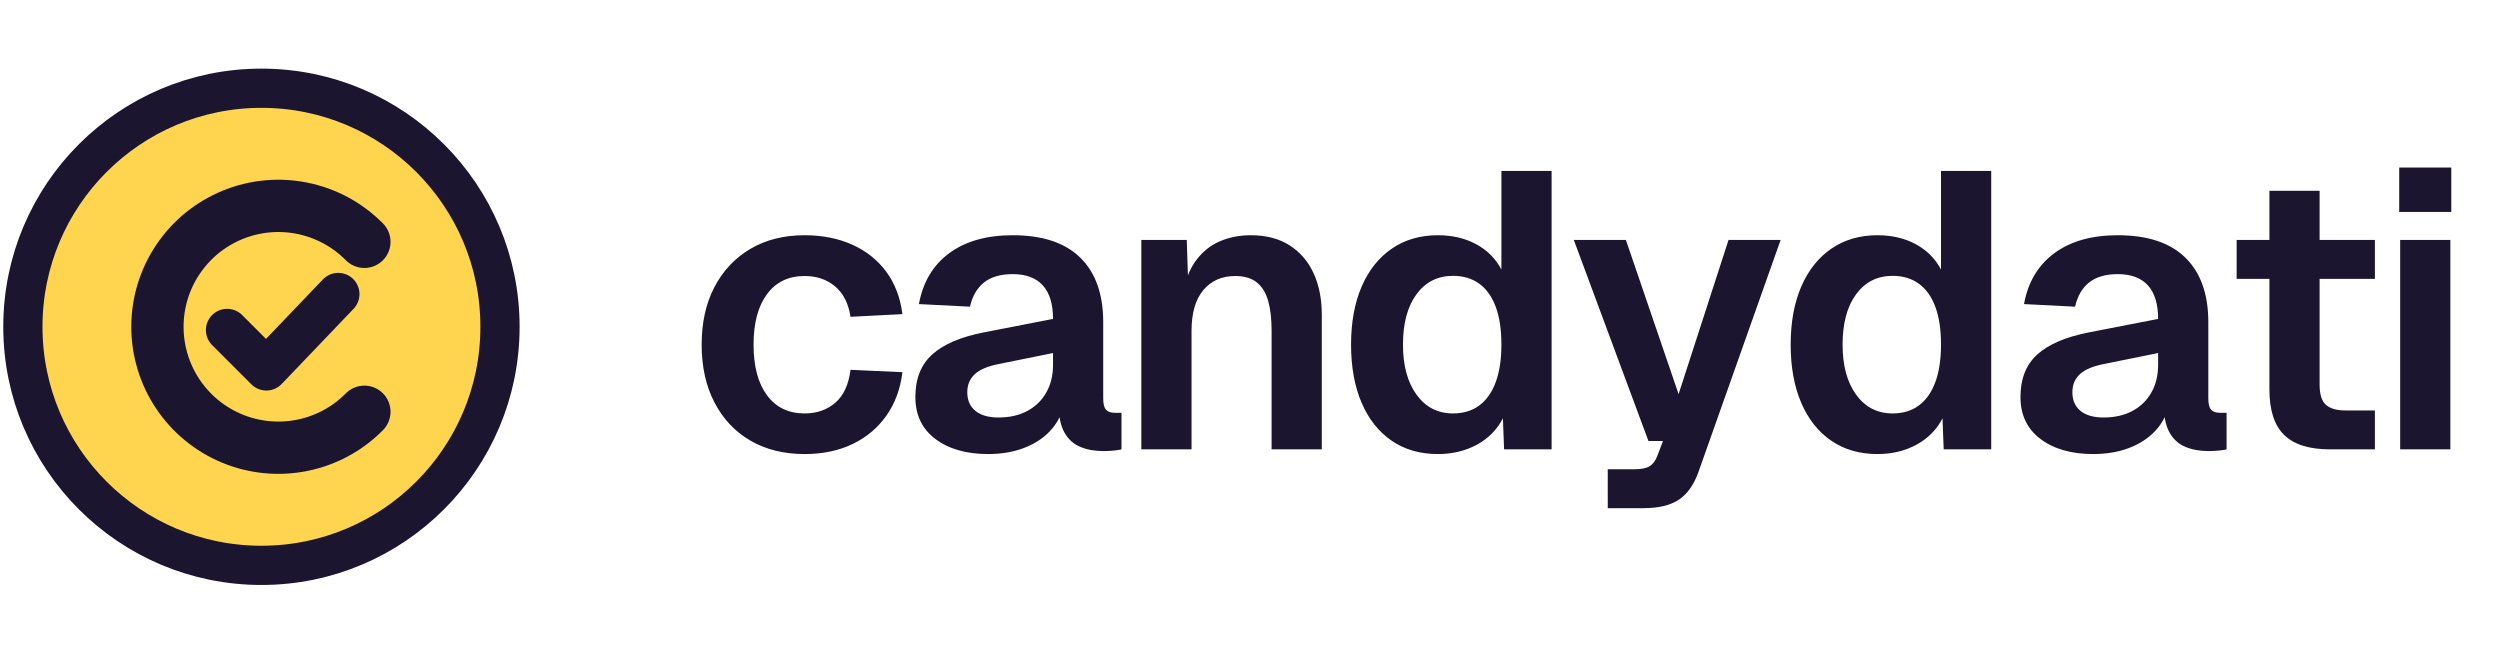
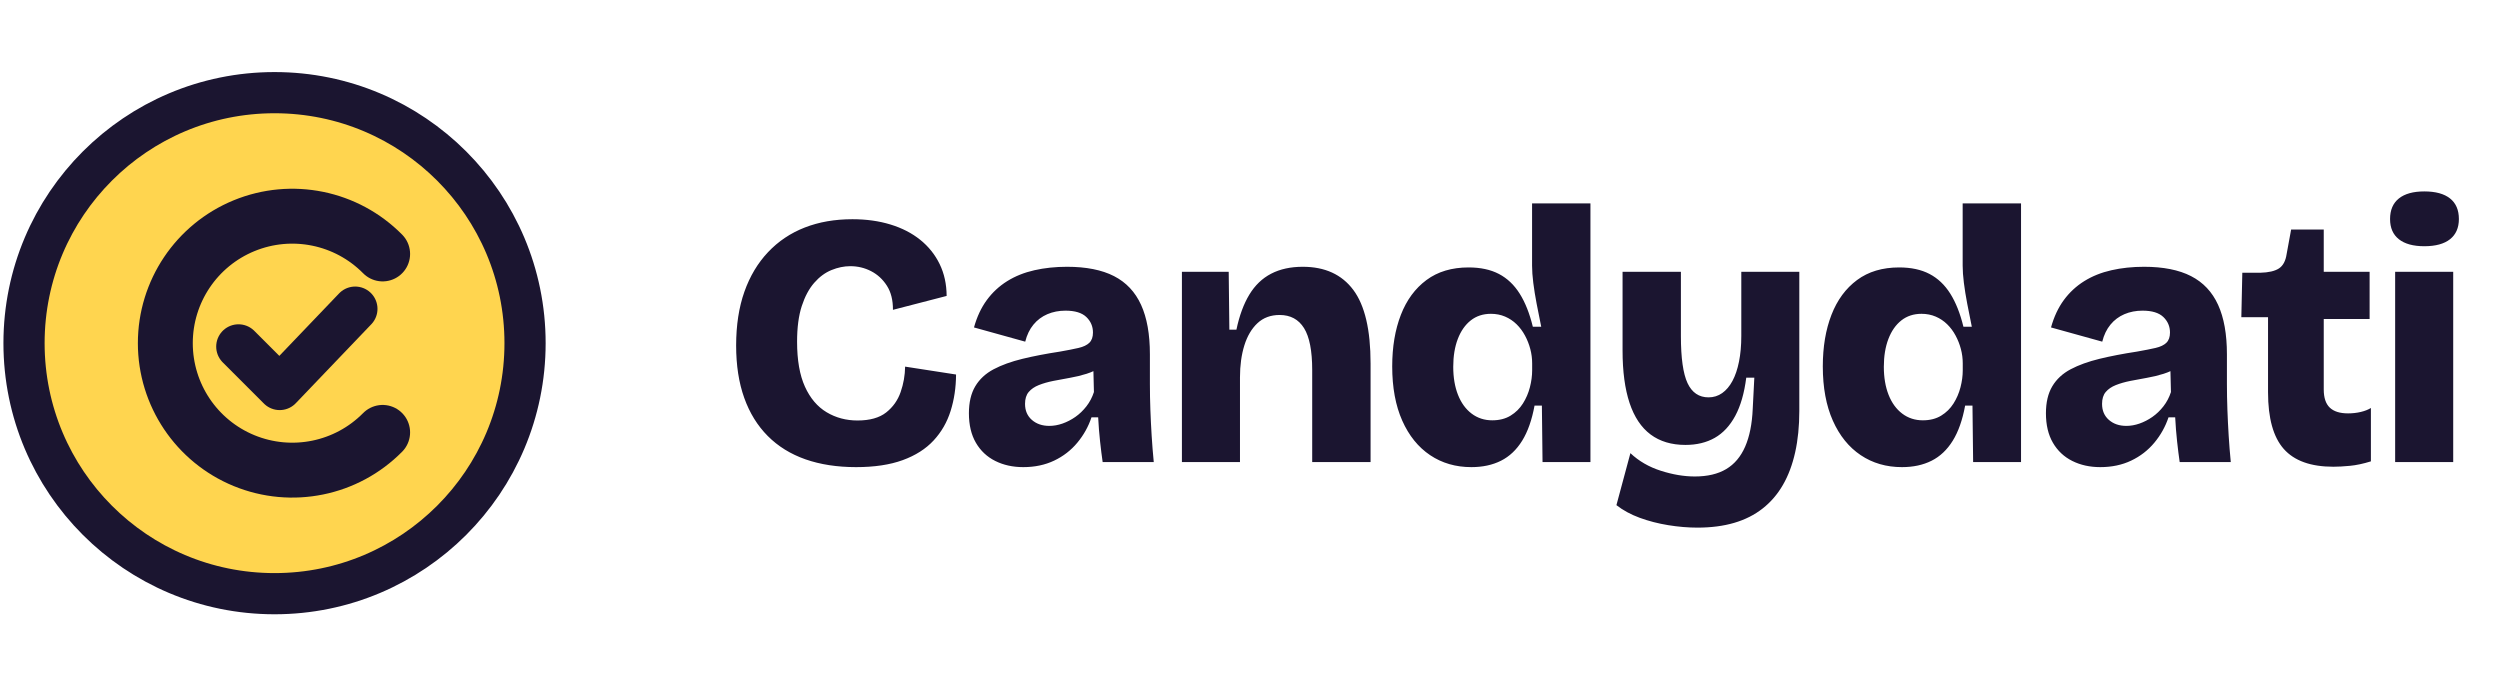
- <svg xmlns="http://www.w3.org/2000/svg" viewBox="0 0 153 40" width="153" height="40" role="img" aria-label="Candydati">
+ <svg xmlns="http://www.w3.org/2000/svg" viewBox="0 0 145.7 40" width="145.7" height="40" role="img" aria-label="Candydati">
  <g transform="translate(0 4)">
    <circle cx="16" cy="16" r="14.6" fill="#FFD54F" stroke="#1B1530" stroke-width="2.4" />
    <g transform="translate(0.9 0)">
      <path d="M21.4 10.8A7.4 7.4 0 1 0 21.4 21.2" fill="none" stroke="#1B1530" stroke-width="3.2" stroke-linecap="round" />
      <path d="M13 16.2l2.4 2.4 4.4-4.6" fill="none" stroke="#1B1530" stroke-width="2.6" stroke-linecap="round" stroke-linejoin="round" />
    </g>
  </g>
-   <path fill="#1B1530" d="M49.243 27.788Q47.333 27.788 45.919 26.962Q44.506 26.137 43.723 24.627Q42.941 23.118 42.941 21.092Q42.941 19.066 43.723 17.569Q44.506 16.071 45.919 15.234Q47.333 14.396 49.243 14.396Q50.87 14.396 52.15 14.97Q53.429 15.543 54.23 16.618Q55.032 17.694 55.229 19.225L52.051 19.388Q51.864 18.164 51.11 17.528Q50.357 16.892 49.243 16.892Q47.76 16.892 46.939 18.003Q46.118 19.114 46.118 21.092Q46.118 23.079 46.939 24.19Q47.76 25.302 49.243 25.302Q50.366 25.302 51.125 24.644Q51.883 23.986 52.051 22.633L55.229 22.777Q55.042 24.308 54.25 25.434Q53.458 26.559 52.178 27.174Q50.899 27.788 49.243 27.788ZM60.47 27.788Q58.474 27.788 57.247 26.866Q56.021 25.945 56.021 24.294Q56.021 22.623 57.053 21.692Q58.085 20.761 60.182 20.348L64.445 19.518Q64.445 18.15 63.818 17.463Q63.192 16.777 61.978 16.777Q60.859 16.777 60.221 17.288Q59.582 17.799 59.362 18.769L56.237 18.61Q56.606 16.59 58.097 15.493Q59.587 14.396 61.978 14.396Q64.714 14.396 66.115 15.771Q67.517 17.146 67.517 19.714V24.385Q67.517 24.894 67.692 25.078Q67.867 25.263 68.227 25.263H68.635V27.5Q68.491 27.543 68.17 27.574Q67.848 27.606 67.522 27.606Q66.725 27.606 66.103 27.344Q65.482 27.082 65.136 26.456Q64.79 25.83 64.79 24.726L65.069 24.908Q64.862 25.753 64.234 26.408Q63.605 27.063 62.64 27.426Q61.675 27.788 60.47 27.788ZM61.104 25.551Q62.126 25.551 62.873 25.15Q63.619 24.75 64.032 24.022Q64.445 23.295 64.445 22.326V21.606L61.123 22.278Q60.106 22.479 59.652 22.904Q59.198 23.329 59.198 24.006Q59.198 24.74 59.695 25.146Q60.192 25.551 61.104 25.551ZM69.85 27.5V14.684H72.629L72.749 18.279L72.374 18.13Q72.576 16.791 73.171 15.973Q73.766 15.154 74.638 14.775Q75.509 14.396 76.541 14.396Q77.957 14.396 78.924 15.015Q79.891 15.634 80.393 16.726Q80.894 17.818 80.894 19.258V27.5H77.822V20.247Q77.822 19.167 77.614 18.421Q77.405 17.674 76.915 17.283Q76.426 16.892 75.6 16.892Q74.366 16.892 73.644 17.754Q72.922 18.615 72.922 20.247V27.5ZM87.994 27.788Q86.357 27.788 85.164 26.967Q83.971 26.146 83.328 24.644Q82.685 23.142 82.685 21.092Q82.685 19.042 83.333 17.54Q83.981 16.038 85.178 15.217Q86.376 14.396 87.994 14.396Q89.333 14.396 90.35 14.95Q91.368 15.505 91.886 16.498V10.46H94.958V27.5H92.05L91.978 25.599Q91.45 26.631 90.394 27.21Q89.338 27.788 87.994 27.788ZM88.92 25.302Q89.875 25.302 90.535 24.812Q91.195 24.322 91.541 23.379Q91.886 22.436 91.886 21.092Q91.886 19.719 91.541 18.783Q91.195 17.847 90.535 17.365Q89.875 16.882 88.92 16.882Q87.518 16.882 86.69 18.008Q85.862 19.134 85.862 21.092Q85.862 23.017 86.695 24.159Q87.528 25.302 88.92 25.302ZM98.395 31.1V28.719H100.022Q100.656 28.719 100.961 28.53Q101.266 28.34 101.434 27.884L101.774 26.991H100.886L96.317 14.684H99.504L102.73 24.121L105.787 14.684H108.974L103.958 28.849Q103.541 30.044 102.758 30.572Q101.976 31.1 100.579 31.1ZM114.898 27.788Q113.261 27.788 112.068 26.967Q110.875 26.146 110.232 24.644Q109.589 23.142 109.589 21.092Q109.589 19.042 110.237 17.54Q110.885 16.038 112.082 15.217Q113.28 14.396 114.898 14.396Q116.237 14.396 117.254 14.95Q118.272 15.505 118.79 16.498V10.46H121.862V27.5H118.954L118.882 25.599Q118.354 26.631 117.298 27.21Q116.242 27.788 114.898 27.788ZM115.824 25.302Q116.779 25.302 117.439 24.812Q118.099 24.322 118.445 23.379Q118.79 22.436 118.79 21.092Q118.79 19.719 118.445 18.783Q118.099 17.847 117.439 17.365Q116.779 16.882 115.824 16.882Q114.422 16.882 113.594 18.008Q112.766 19.134 112.766 21.092Q112.766 23.017 113.599 24.159Q114.432 25.302 115.824 25.302ZM128.102 27.788Q126.106 27.788 124.879 26.866Q123.653 25.945 123.653 24.294Q123.653 22.623 124.685 21.692Q125.717 20.761 127.814 20.348L132.077 19.518Q132.077 18.15 131.45 17.463Q130.824 16.777 129.61 16.777Q128.491 16.777 127.853 17.288Q127.214 17.799 126.994 18.769L123.869 18.61Q124.238 16.59 125.729 15.493Q127.219 14.396 129.61 14.396Q132.346 14.396 133.747 15.771Q135.149 17.146 135.149 19.714V24.385Q135.149 24.894 135.324 25.078Q135.499 25.263 135.859 25.263H136.267V27.5Q136.123 27.543 135.802 27.574Q135.48 27.606 135.154 27.606Q134.357 27.606 133.735 27.344Q133.114 27.082 132.768 26.456Q132.422 25.83 132.422 24.726L132.701 24.908Q132.494 25.753 131.866 26.408Q131.237 27.063 130.272 27.426Q129.307 27.788 128.102 27.788ZM128.736 25.551Q129.758 25.551 130.505 25.15Q131.251 24.75 131.664 24.022Q132.077 23.295 132.077 22.326V21.606L128.755 22.278Q127.738 22.479 127.284 22.904Q126.83 23.329 126.83 24.006Q126.83 24.74 127.327 25.146Q127.824 25.551 128.736 25.551ZM142.598 27.5Q140.688 27.5 139.788 26.617Q138.888 25.734 138.888 23.833V11.679H141.96V23.535Q141.96 24.438 142.349 24.778Q142.738 25.119 143.539 25.119H145.344V27.5ZM136.882 17.065V14.684H145.344V17.065ZM146.89 27.5V14.684H149.962V27.5ZM146.832 12.97V10.254H150.019V12.97Z" />
+   <path fill="#1B1530" d="M49.892 27.224Q48.241 27.224 46.943 26.77Q45.646 26.315 44.745 25.41Q43.844 24.505 43.373 23.186Q42.902 21.866 42.902 20.136Q42.902 18.363 43.383 17.003Q43.865 15.642 44.765 14.692Q45.665 13.741 46.904 13.259Q48.143 12.776 49.679 12.776Q50.891 12.776 51.899 13.085Q52.907 13.393 53.634 13.979Q54.361 14.565 54.763 15.391Q55.165 16.216 55.17 17.247L52.041 18.057Q52.046 17.21 51.689 16.653Q51.333 16.095 50.769 15.804Q50.206 15.513 49.556 15.513Q49.013 15.513 48.458 15.739Q47.904 15.965 47.452 16.483Q47 17.001 46.727 17.837Q46.454 18.674 46.454 19.914Q46.454 21.525 46.911 22.534Q47.369 23.543 48.175 24.025Q48.98 24.506 49.974 24.506Q51.053 24.506 51.647 24.037Q52.241 23.568 52.49 22.847Q52.74 22.126 52.75 21.367L55.719 21.827Q55.712 22.963 55.402 23.949Q55.093 24.934 54.41 25.671Q53.728 26.408 52.611 26.816Q51.495 27.224 49.892 27.224Z M59.636 27.224Q58.721 27.224 58.003 26.864Q57.284 26.505 56.876 25.806Q56.468 25.107 56.468 24.087Q56.468 23.133 56.839 22.512Q57.21 21.89 57.91 21.52Q58.61 21.151 59.586 20.913Q60.563 20.676 61.771 20.492Q62.432 20.376 62.856 20.278Q63.28 20.18 63.489 19.975Q63.698 19.769 63.698 19.381Q63.698 18.847 63.312 18.476Q62.926 18.105 62.097 18.105Q61.523 18.105 61.042 18.31Q60.561 18.516 60.23 18.918Q59.898 19.32 59.75 19.912L56.764 19.083Q57.022 18.154 57.51 17.489Q57.998 16.824 58.698 16.386Q59.399 15.949 60.285 15.749Q61.17 15.548 62.186 15.548Q63.863 15.548 64.925 16.092Q65.987 16.637 66.501 17.765Q67.016 18.893 67.016 20.646V22.376Q67.016 23.125 67.044 23.885Q67.072 24.645 67.119 25.403Q67.166 26.162 67.241 26.93H64.263Q64.188 26.418 64.113 25.735Q64.038 25.051 64.001 24.322H63.612Q63.34 25.135 62.786 25.801Q62.232 26.467 61.436 26.845Q60.639 27.224 59.636 27.224ZM61.156 24.821Q61.532 24.821 61.922 24.685Q62.313 24.548 62.671 24.299Q63.029 24.049 63.317 23.68Q63.604 23.311 63.754 22.849L63.716 21.294L64.171 21.382Q63.797 21.636 63.324 21.785Q62.851 21.934 62.358 22.019Q61.866 22.104 61.391 22.199Q60.917 22.293 60.543 22.442Q60.17 22.59 59.955 22.843Q59.739 23.096 59.739 23.539Q59.739 24.123 60.137 24.472Q60.535 24.821 61.156 24.821Z M68.882 26.93V20.295V15.842H71.609L71.647 19.213H72.059Q72.316 17.988 72.811 17.171Q73.306 16.354 74.083 15.951Q74.86 15.548 75.926 15.548Q77.863 15.548 78.87 16.895Q79.877 18.242 79.877 21.178V26.93H76.475V21.562Q76.475 19.885 75.998 19.121Q75.52 18.357 74.576 18.357Q73.796 18.357 73.285 18.835Q72.774 19.314 72.52 20.132Q72.266 20.95 72.266 21.99V26.93Z M85.753 27.224Q84.387 27.224 83.347 26.526Q82.307 25.828 81.723 24.515Q81.138 23.201 81.138 21.354Q81.138 19.649 81.642 18.35Q82.146 17.052 83.136 16.319Q84.125 15.586 85.589 15.586Q86.63 15.586 87.357 15.966Q88.084 16.346 88.567 17.113Q89.05 17.88 89.333 19.041H89.822Q89.679 18.346 89.555 17.7Q89.432 17.054 89.36 16.487Q89.289 15.921 89.289 15.485V11.855H92.691V21.636V26.93H89.899L89.861 23.638H89.433Q89.202 24.894 88.711 25.686Q88.22 26.478 87.479 26.851Q86.738 27.224 85.753 27.224ZM86.969 24.496Q87.593 24.496 88.036 24.224Q88.48 23.952 88.755 23.517Q89.03 23.083 89.162 22.572Q89.294 22.062 89.294 21.585V21.175Q89.294 20.752 89.186 20.342Q89.079 19.933 88.878 19.559Q88.678 19.184 88.386 18.898Q88.094 18.612 87.715 18.45Q87.335 18.289 86.891 18.289Q86.203 18.289 85.715 18.674Q85.227 19.059 84.961 19.753Q84.695 20.447 84.695 21.378Q84.695 22.31 84.972 23.012Q85.25 23.715 85.766 24.105Q86.282 24.496 86.969 24.496Z M98.923 30.75Q98.105 30.75 97.227 30.607Q96.35 30.465 95.565 30.178Q94.781 29.89 94.205 29.44L95.02 26.41Q95.757 27.106 96.795 27.437Q97.832 27.769 98.774 27.769Q99.878 27.769 100.6 27.34Q101.322 26.912 101.707 26.031Q102.092 25.15 102.149 23.828L102.242 22.009H101.772Q101.599 23.366 101.131 24.235Q100.663 25.104 99.937 25.517Q99.212 25.93 98.227 25.93Q97.011 25.93 96.195 25.321Q95.38 24.712 94.971 23.484Q94.563 22.257 94.563 20.43V15.842H97.963V19.585Q97.963 21.502 98.35 22.33Q98.738 23.158 99.575 23.158Q100.014 23.158 100.368 22.91Q100.721 22.661 100.969 22.2Q101.216 21.739 101.349 21.076Q101.483 20.412 101.483 19.584V15.842H104.864V23.954Q104.864 25.276 104.623 26.357Q104.383 27.439 103.911 28.257Q103.44 29.075 102.727 29.635Q102.014 30.195 101.068 30.472Q100.122 30.75 98.923 30.75Z M110.848 27.224Q109.482 27.224 108.442 26.526Q107.402 25.828 106.818 24.515Q106.233 23.201 106.233 21.354Q106.233 19.649 106.737 18.35Q107.241 17.052 108.231 16.319Q109.22 15.586 110.684 15.586Q111.725 15.586 112.452 15.966Q113.179 16.346 113.662 17.113Q114.145 17.88 114.428 19.041H114.917Q114.774 18.346 114.65 17.7Q114.527 17.054 114.455 16.487Q114.384 15.921 114.384 15.485V11.855H117.786V21.636V26.93H114.994L114.956 23.638H114.528Q114.297 24.894 113.806 25.686Q113.315 26.478 112.574 26.851Q111.833 27.224 110.848 27.224ZM112.064 24.496Q112.688 24.496 113.131 24.224Q113.575 23.952 113.85 23.517Q114.125 23.083 114.257 22.572Q114.389 22.062 114.389 21.585V21.175Q114.389 20.752 114.281 20.342Q114.174 19.933 113.973 19.559Q113.773 19.184 113.481 18.898Q113.189 18.612 112.81 18.45Q112.43 18.289 111.986 18.289Q111.298 18.289 110.81 18.674Q110.322 19.059 110.056 19.753Q109.79 20.447 109.79 21.378Q109.79 22.31 110.067 23.012Q110.345 23.715 110.861 24.105Q111.377 24.496 112.064 24.496Z M122.405 27.224Q121.49 27.224 120.772 26.864Q120.053 26.505 119.645 25.806Q119.237 25.107 119.237 24.087Q119.237 23.133 119.608 22.512Q119.979 21.89 120.679 21.52Q121.379 21.151 122.355 20.913Q123.332 20.676 124.54 20.492Q125.201 20.376 125.625 20.278Q126.049 20.18 126.258 19.975Q126.467 19.769 126.467 19.381Q126.467 18.847 126.081 18.476Q125.695 18.105 124.866 18.105Q124.292 18.105 123.811 18.31Q123.33 18.516 122.999 18.918Q122.667 19.32 122.519 19.912L119.533 19.083Q119.791 18.154 120.279 17.489Q120.767 16.824 121.467 16.386Q122.168 15.949 123.054 15.749Q123.939 15.548 124.955 15.548Q126.632 15.548 127.694 16.092Q128.756 16.637 129.27 17.765Q129.785 18.893 129.785 20.646V22.376Q129.785 23.125 129.813 23.885Q129.841 24.645 129.888 25.403Q129.935 26.162 130.01 26.93H127.032Q126.957 26.418 126.882 25.735Q126.807 25.051 126.77 24.322H126.381Q126.109 25.135 125.555 25.801Q125.001 26.467 124.204 26.845Q123.408 27.224 122.405 27.224ZM123.925 24.821Q124.301 24.821 124.691 24.685Q125.082 24.548 125.44 24.299Q125.798 24.049 126.086 23.68Q126.373 23.311 126.523 22.849L126.485 21.294L126.94 21.382Q126.566 21.636 126.093 21.785Q125.62 21.934 125.127 22.019Q124.635 22.104 124.16 22.199Q123.686 22.293 123.312 22.442Q122.939 22.59 122.724 22.843Q122.508 23.096 122.508 23.539Q122.508 24.123 122.906 24.472Q123.304 24.821 123.925 24.821Z M135.989 27.201Q134.017 27.201 133.099 26.166Q132.181 25.131 132.181 22.862V18.488H130.625L130.682 15.896H131.72Q132.459 15.878 132.818 15.643Q133.176 15.409 133.265 14.806L133.527 13.376H135.428V15.842H138.101V18.591H135.428V22.697Q135.428 23.42 135.779 23.756Q136.13 24.092 136.847 24.092Q137.235 24.092 137.588 24.008Q137.94 23.924 138.176 23.777V26.888Q137.506 27.096 136.955 27.148Q136.404 27.201 135.989 27.201Z M139.589 26.93V15.842H142.973V26.93ZM141.288 14.35Q140.322 14.35 139.808 13.944Q139.293 13.538 139.293 12.767Q139.293 11.975 139.808 11.565Q140.322 11.156 141.288 11.156Q142.275 11.156 142.79 11.567Q143.304 11.977 143.304 12.764Q143.304 13.529 142.79 13.94Q142.275 14.35 141.288 14.35Z" />
</svg>
